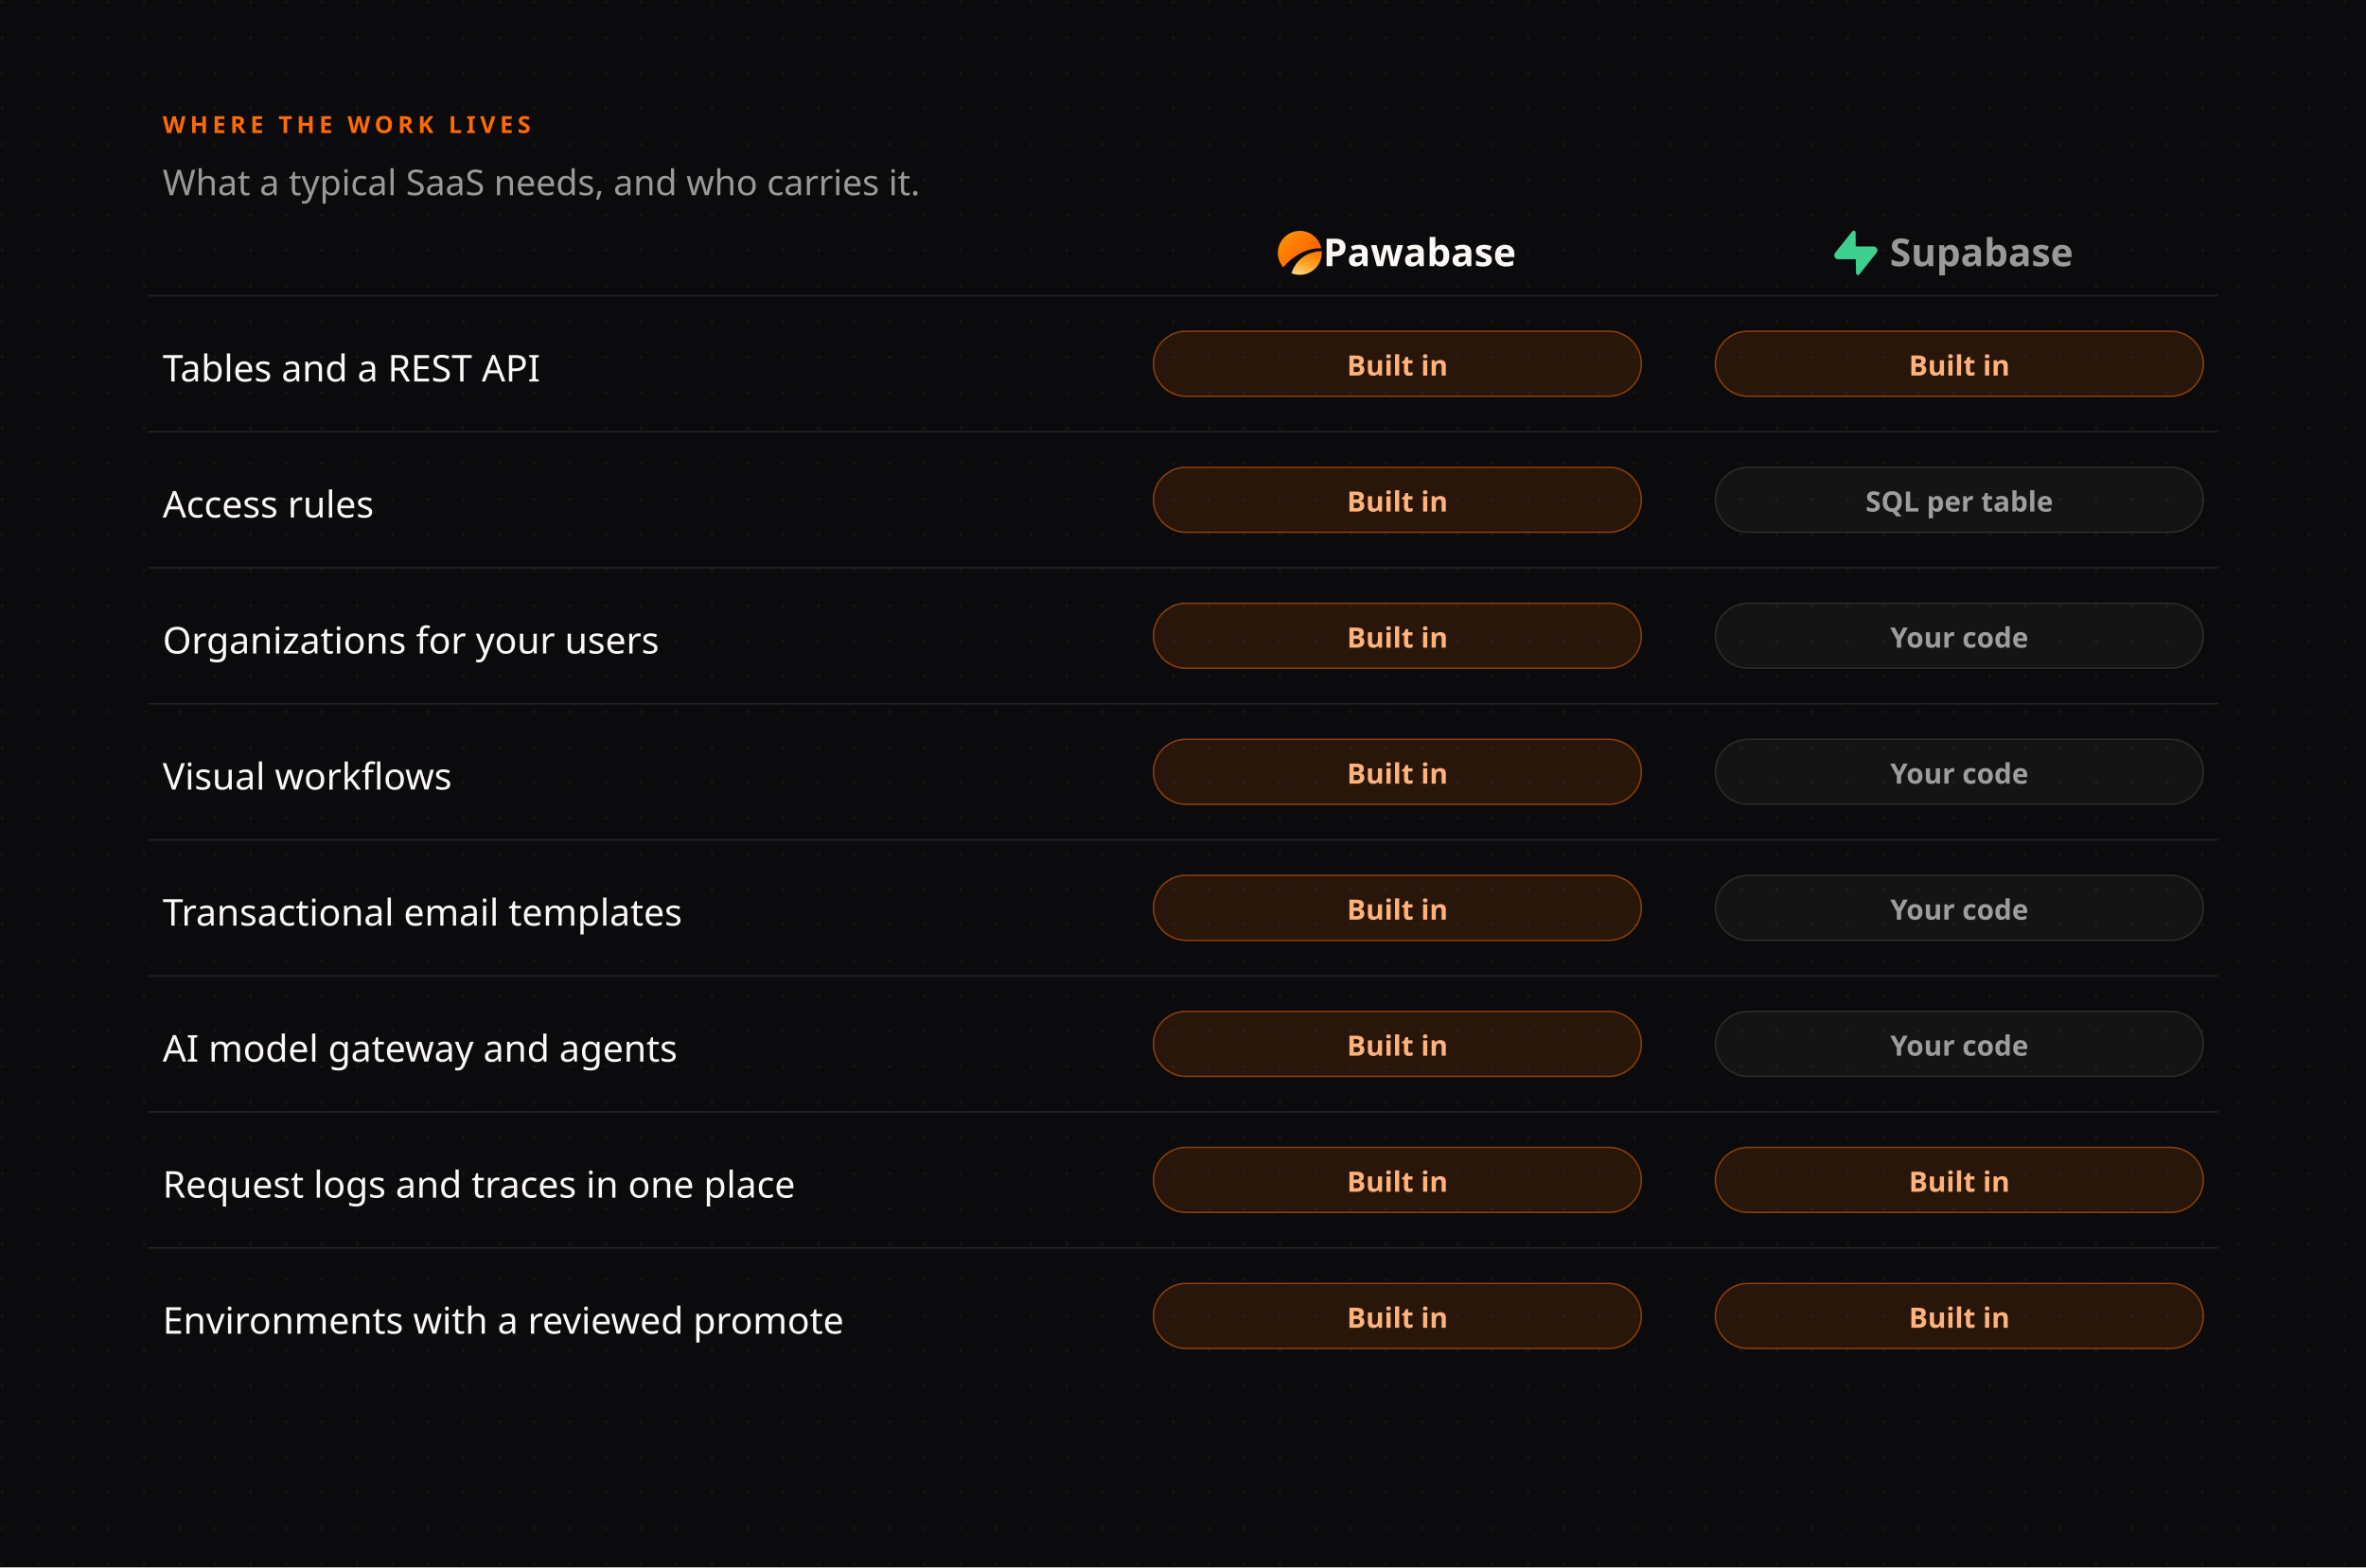
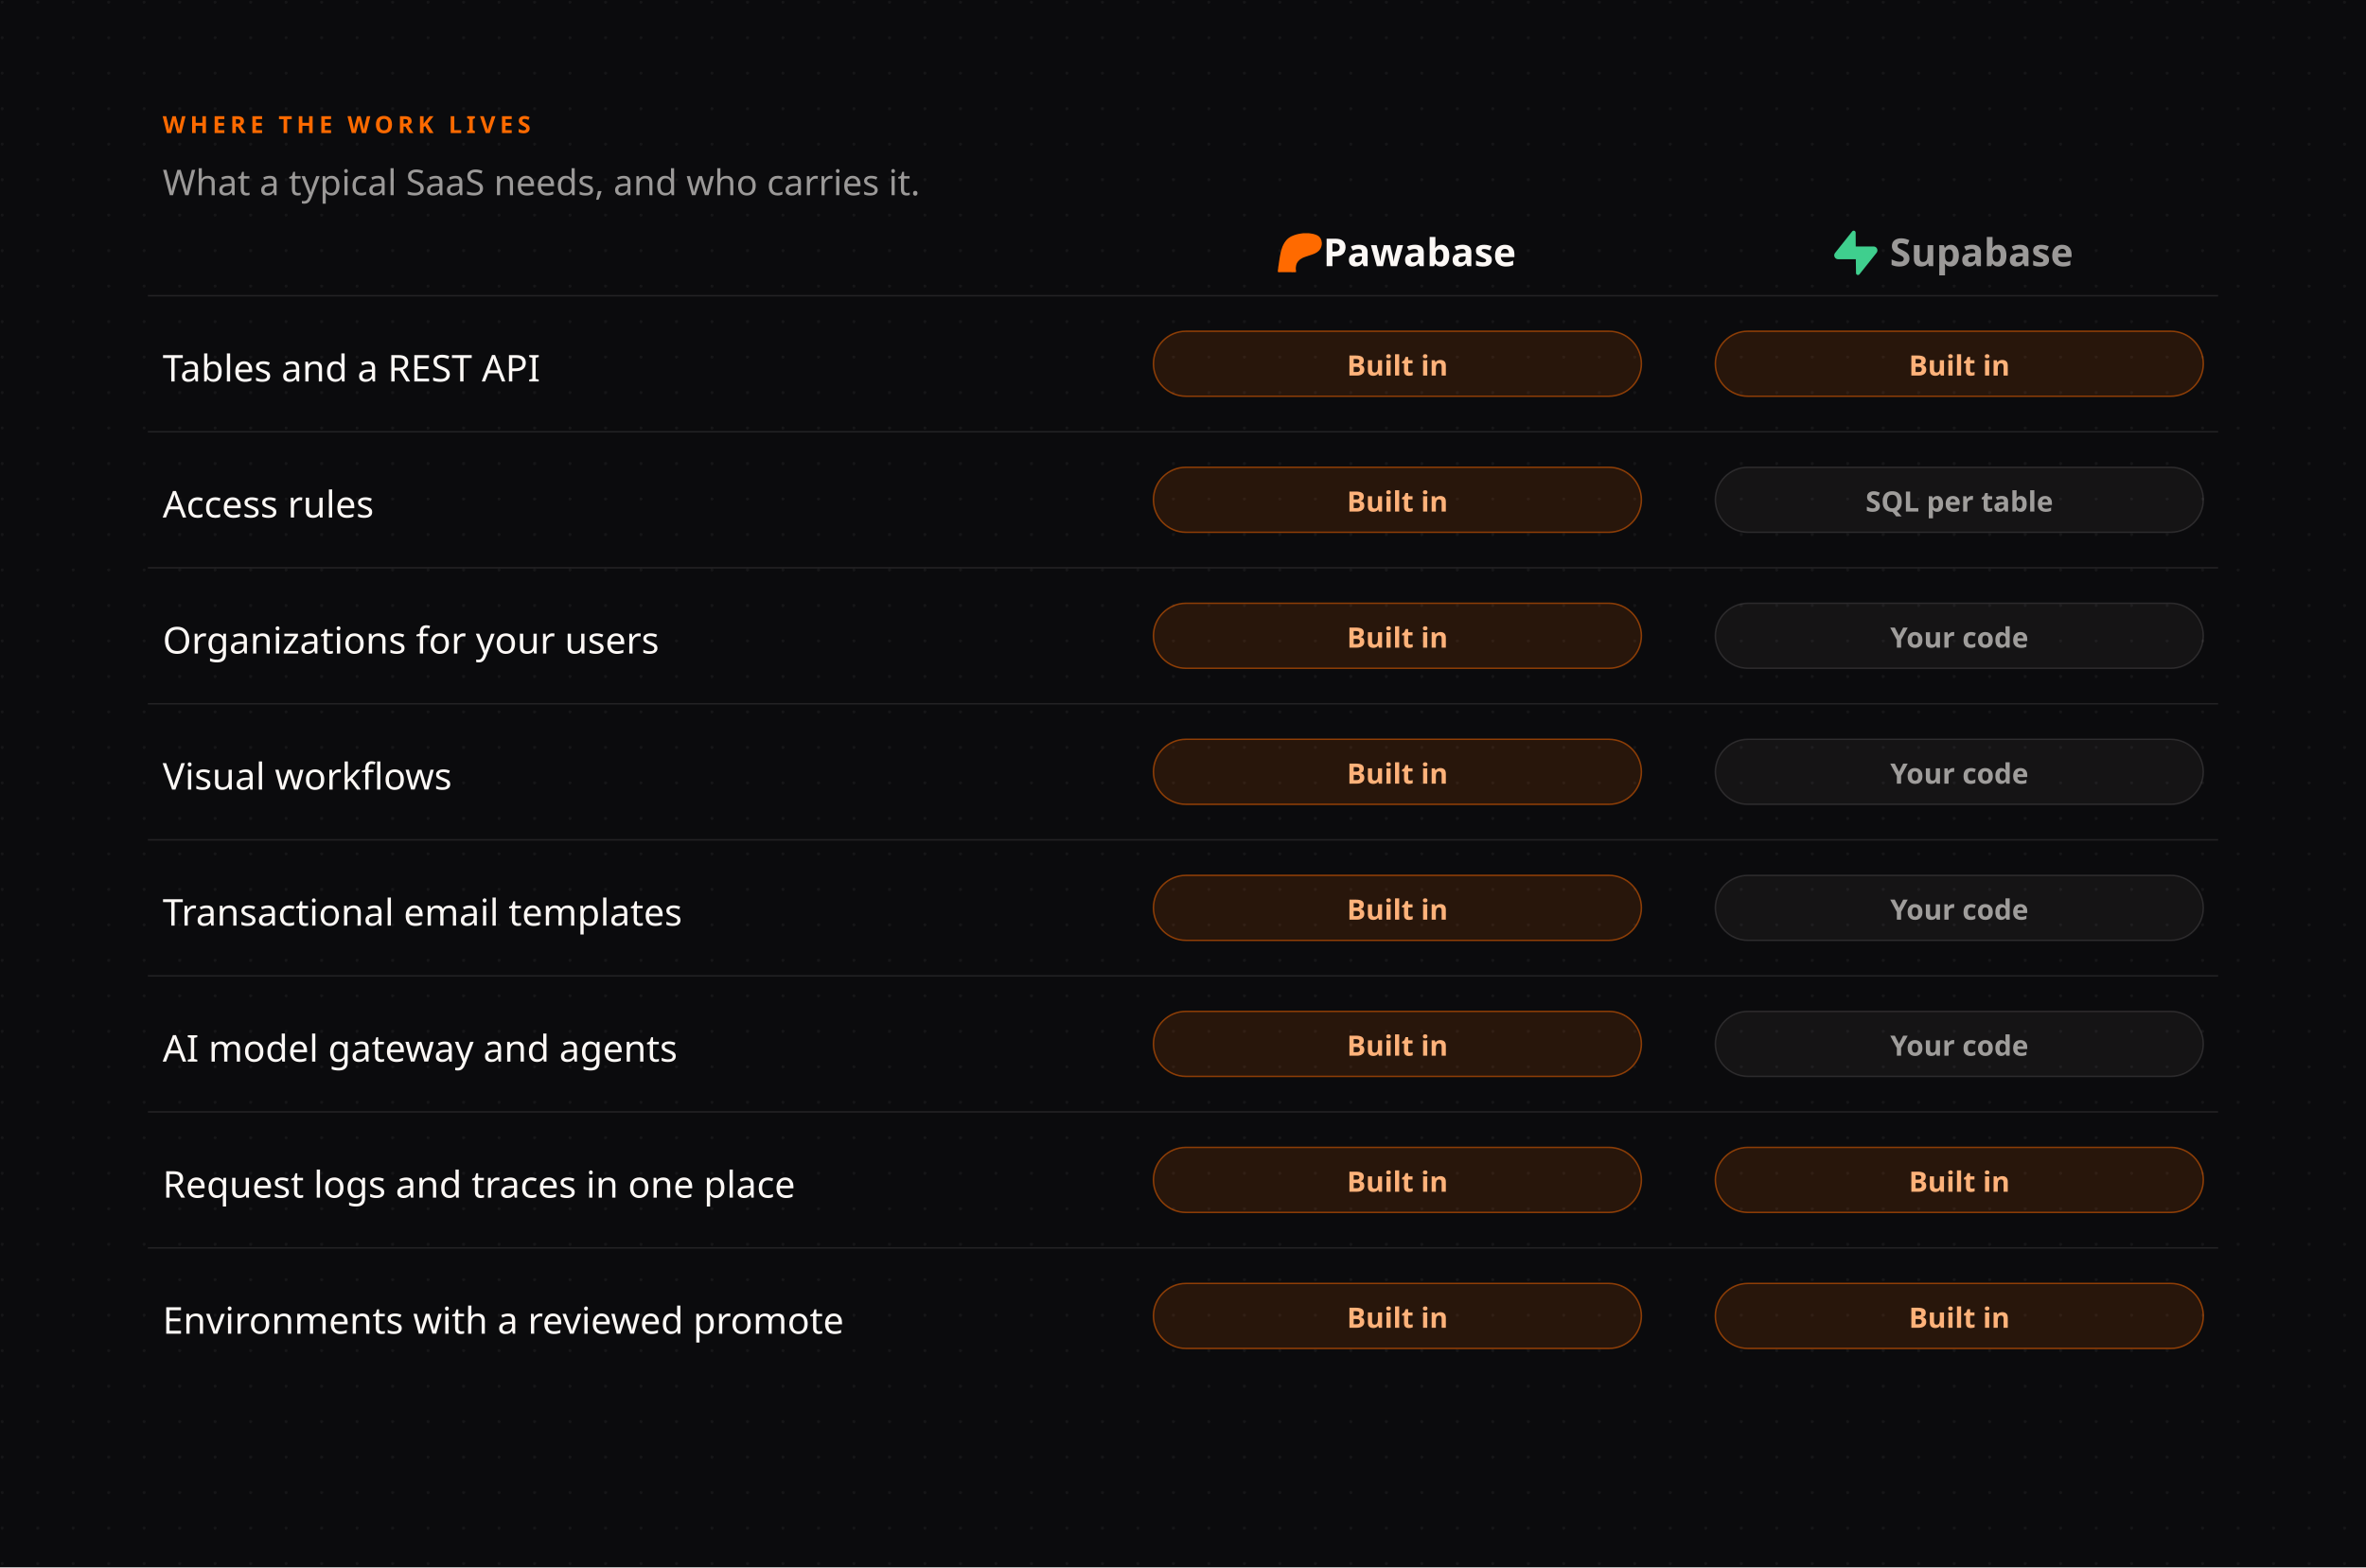
<svg xmlns="http://www.w3.org/2000/svg" width="1600" height="1060" viewBox="0 0 1600 1060">
  <defs>
    <pattern id="dots" width="24" height="24" patternUnits="userSpaceOnUse">
      <circle cx="1.5" cy="1.5" r="1" fill="#fff" fill-opacity=".05" />
    </pattern>
    <linearGradient id="silver" x1="0" y1="0" x2="0" y2="1">
      <stop offset=".08" stop-color="#ffffff" />
      <stop offset=".6" stop-color="#d8d6d3" />
      <stop offset="1" stop-color="#8e8b87" />
    </linearGradient>
    <linearGradient id="sun" x1="0" y1="0" x2="0" y2="1">
      <stop offset="0" stop-color="#ffbf9a" />
      <stop offset=".45" stop-color="#ff8a4a" />
      <stop offset="1" stop-color="#ff6a00" />
    </linearGradient>
  </defs>
  <rect width="1600" height="1060" fill="#0b0b0d" />
  <rect width="1600" height="1060" fill="url(#dots)" />
  <text x="110" y="90" font-family="Plus Jakarta Sans" font-weight="700" font-size="16" fill="#ff6a00" text-anchor="start" letter-spacing="3">WHERE THE WORK LIVES</text>
  <text x="110" y="132" font-family="Plus Jakarta Sans" font-weight="500" font-size="24" fill="rgba(252,248,245,0.6)" text-anchor="start" letter-spacing="0">What a typical SaaS needs, and who carries it.</text>
  <g transform="translate(862 154) scale(0.1328125)">
-     <defs>
-       <linearGradient id="pb-upper-5" gradientUnits="userSpaceOnUse" x1="24" y1="16" x2="226" y2="204">
-         <stop offset="0" stop-color="#FF9500" />
-         <stop offset="0.5" stop-color="#FF7400" />
-         <stop offset="1" stop-color="#F65A00" />
-       </linearGradient>
-       <linearGradient id="pb-lower-5" gradientUnits="userSpaceOnUse" x1="178" y1="119" x2="134" y2="240">
-         <stop offset="0" stop-color="#FF7A00" />
-         <stop offset="0.55" stop-color="#FFA627" />
-         <stop offset="1" stop-color="#FFD27A" />
-       </linearGradient>
-       <linearGradient id="pb-vivid-5" gradientUnits="userSpaceOnUse" x1="48" y1="20" x2="218" y2="238">
-         <stop offset="0" stop-color="#FFAA00" />
-         <stop offset="0.48" stop-color="#FF7900" />
-         <stop offset="1" stop-color="#F65A00" />
-       </linearGradient>
-     </defs>
-     <path fill="url(#pb-upper-5)" d="M43.546 201.563A112 112 0 1 1 237.588 104.879C157.879 101.37 84.495 152.708 43.546 201.563Z" />
-     <path fill="url(#pb-lower-5)" d="M239.682 119.566A112 112 0 0 1 85.383 231.575C107.481 166.789 160.361 120.949 239.682 119.566Z" />
+     <path fill="#ff6a00" d="M144.38,0.09 L146.70,0.03 L149.02,-0.02 L151.38,0.01 L153.72,0.00 L156.06,-0.00 L158.41,-0.00 L160.75,-0.00 L163.10,-0.00 L165.44,0.00 L167.78,0.00 L170.13,0.01 L172.47,0.00 L174.82,-0.01 L177.17,-0.02 L179.49,0.05 L181.89,-0.09 L184.00,0.48 L186.07,1.14 L188.44,1.08 L190.80,1.05 L192.89,1.65 L194.97,2.30 L197.41,2.06 L199.44,2.83 L201.59,3.29 L203.91,3.36 L205.85,4.33 L208.19,4.34 L210.09,5.42 L212.44,5.41 L214.34,6.47 L216.49,6.95 L218.53,7.67 L220.57,8.42 L222.47,9.48 L224.64,9.92 L226.58,10.89 L228.51,11.88 L230.44,12.89 L232.36,13.91 L234.15,15.24 L235.98,16.50 L237.87,17.63 L239.62,18.96 L241.27,20.72 L242.99,22.31 L244.10,24.20 L245.46,25.98 L247.06,27.67 L247.96,29.63 L249.40,31.38 L250.37,33.33 L251.42,35.24 L251.72,37.46 L252.74,39.38 L253.35,41.47 L253.83,43.62 L254.90,45.52 L254.90,47.86 L254.89,50.21 L255.48,52.32 L256.01,54.42 L256.02,56.79 L256.00,59.14 L255.97,61.46 L256.00,63.82 L256.07,66.20 L255.02,68.10 L254.97,70.43 L254.58,72.61 L253.75,74.61 L253.63,76.90 L252.69,78.86 L252.02,80.93 L251.01,82.85 L250.45,84.97 L249.56,86.94 L248.35,88.78 L247.21,90.66 L246.21,92.59 L244.97,94.42 L243.29,96.07 L242.41,98.04 L240.72,99.70 L239.06,101.33 L237.43,103.03 L235.75,104.68 L233.87,105.77 L232.11,107.19 L230.50,108.95 L228.59,110.01 L226.85,111.46 L224.91,112.45 L222.97,113.42 L221.04,114.42 L219.26,115.77 L217.34,116.81 L215.33,117.62 L213.26,118.28 L211.34,119.31 L209.40,120.27 L207.32,120.91 L205.34,121.80 L203.41,122.80 L201.23,123.19 L199.25,124.09 L197.17,124.72 L195.08,125.34 L193.14,126.30 L190.94,126.67 L188.91,127.42 L186.90,128.21 L184.78,128.76 L182.79,129.62 L180.72,130.28 L178.57,130.76 L176.60,131.67 L174.50,132.25 L172.45,132.96 L170.47,133.85 L168.26,134.16 L166.27,135.02 L164.23,135.76 L162.12,136.33 L160.15,137.23 L158.01,137.72 L156.08,138.71 L154.03,139.44 L152.04,140.28 L150.10,141.27 L147.93,141.68 L146.03,142.75 L144.06,143.67 L142.14,144.69 L140.23,145.73 L138.43,147.06 L136.50,148.04 L134.60,149.14 L132.77,150.38 L130.99,151.74 L129.06,152.74 L127.36,154.26 L125.68,155.92 L124.02,157.56 L122.38,159.23 L120.74,160.90 L119.05,162.54 L117.33,164.17 L116.40,166.13 L114.83,167.82 L113.95,169.81 L112.38,171.50 L111.53,173.49 L110.55,175.43 L109.54,177.36 L108.96,179.46 L108.08,181.44 L107.67,183.62 L106.67,185.54 L106.85,187.97 L105.95,189.94 L105.60,192.14 L105.71,194.53 L105.45,196.77 L104.49,198.71 L104.60,201.11 L104.61,203.42 L104.56,205.78 L104.54,208.14 L104.61,210.47 L105.16,212.57 L105.69,214.69 L105.73,217.04 L105.56,219.43 L105.92,221.65 L106.72,223.57 L105.67,225.61 L104.12,226.67 L101.75,226.57 L99.30,226.54 L97.20,227.00 L95.48,226.86 L93.50,227.23 L91.79,226.77 L89.44,226.48 L87.30,227.03 L85.22,227.79 L83.25,226.76 L81.00,226.53 L78.63,226.61 L76.29,226.59 L73.95,226.58 L71.61,226.58 L69.26,226.59 L66.91,226.59 L64.57,226.59 L62.23,226.59 L59.88,226.58 L57.54,226.59 L55.19,226.59 L52.85,226.59 L50.50,226.59 L48.16,226.59 L45.81,226.59 L43.47,226.59 L41.12,226.59 L38.78,226.59 L36.44,226.59 L34.09,226.59 L31.75,226.59 L29.40,226.59 L27.06,226.59 L24.71,226.59 L22.37,226.59 L20.02,226.59 L17.68,226.59 L15.33,226.58 L12.99,226.57 L10.65,226.63 L8.92,227.33 L6.89,226.47 L4.50,226.68 L2.28,226.20 L1.12,224.35 L0.05,222.46 L-0.02,220.14 L-0.04,217.76 L0.52,215.66 L1.12,213.56 L1.14,211.22 L0.99,208.81 L1.80,206.80 L2.20,204.63 L2.19,202.28 L2.14,199.91 L2.39,197.67 L3.30,195.71 L3.27,193.35 L3.22,190.98 L4.16,189.03 L4.40,186.78 L4.29,184.39 L5.28,182.46 L5.50,180.20 L5.36,177.80 L5.83,175.65 L6.59,173.62 L6.58,171.27 L6.42,168.86 L7.04,166.78 L7.71,164.71 L7.53,162.29 L8.13,160.19 L8.81,158.13 L8.61,155.70 L9.25,153.62 L9.90,151.55 L9.73,149.13 L9.95,146.88 L10.84,144.91 L10.88,142.58 L11.01,140.28 L11.96,138.33 L11.96,135.99 L12.11,133.71 L13.08,131.76 L13.00,129.39 L13.72,127.34 L14.21,125.20 L14.19,122.85 L15.27,120.95 L15.15,118.56 L15.83,116.49 L16.41,114.39 L16.33,112.01 L17.46,110.13 L17.38,107.76 L18.55,105.89 L18.45,103.51 L19.61,101.65 L19.56,99.28 L20.60,97.37 L20.93,95.16 L21.79,93.17 L22.55,91.14 L23.10,89.02 L23.94,87.03 L24.54,84.93 L25.06,82.80 L26.08,80.88 L26.49,78.70 L27.48,76.77 L28.45,74.83 L29.45,72.90 L30.41,70.95 L30.88,68.80 L31.84,66.85 L33.41,65.16 L34.29,63.18 L35.26,61.24 L36.21,59.29 L37.19,57.35 L38.63,55.60 L39.52,53.62 L41.15,51.95 L42.02,49.97 L43.48,48.23 L44.54,46.33 L46.32,44.72 L47.73,42.96 L48.84,41.07 L50.45,39.39 L52.11,37.74 L53.79,36.10 L55.46,34.44 L57.10,32.76 L58.74,31.09 L60.47,29.57 L62.42,28.63 L64.01,26.82 L65.99,25.94 L67.68,24.36 L69.66,23.48 L71.37,21.95 L73.35,21.07 L75.27,20.05 L77.26,19.17 L78.96,17.62 L81.16,17.27 L83.06,16.20 L85.03,15.29 L86.93,14.23 L89.10,13.81 L91.04,12.82 L93.04,12.00 L95.07,11.24 L97.19,10.70 L99.19,9.85 L101.29,9.28 L103.41,8.72 L105.31,7.66 L107.67,7.69 L109.57,6.62 L111.77,6.28 L113.77,5.44 L116.13,5.47 L118.09,4.56 L120.38,4.43 L122.39,3.61 L124.56,3.19 L126.97,3.34 L128.96,2.50 L131.15,2.10 L133.55,2.25 L135.54,1.39 L137.74,1.04 L140.11,1.11 L142.45,1.10 L144.38,0.09 Z" transform="translate(16,28.25) scale(0.875)" />
  </g>
  <text x="960" y="180" font-family="Plus Jakarta Sans" font-weight="700" font-size="26" fill="#fcf8f5" text-anchor="middle" letter-spacing="0">Pawabase</text>
  <path transform="translate(1240 156) scale(1.25)" d="M11.9 1.036c-.015-.986-1.26-1.41-1.874-.637L.764 12.05C-.33 13.427.65 15.455 2.409 15.455h9.579l.113 7.51c.014.985 1.259 1.408 1.873.636l9.262-11.653c1.093-1.375.113-3.403-1.645-3.403h-9.642z" fill="#3FCF8E" />
  <text x="1340" y="180" font-family="Plus Jakarta Sans" font-weight="700" font-size="26" fill="rgba(252,248,245,0.6)" text-anchor="middle" letter-spacing="0">Supabase</text>
  <g transform="translate(0 250)">
    <line x1="100" y1="-50" x2="1500" y2="-50" stroke="rgba(252,248,245,0.1)" />
    <text x="110" y="8" font-family="Plus Jakarta Sans" font-weight="500" font-size="25" fill="#fcf8f5" text-anchor="start" letter-spacing="0">Tables and a REST API</text>
    <rect x="780" y="-26" width="330" height="44" rx="22" fill="rgba(255,106,0,.12)" stroke="rgba(255,106,0,.5)" />
    <text x="945" y="4" font-family="Plus Jakarta Sans" font-weight="600" font-size="19" fill="#ffb27a" text-anchor="middle" letter-spacing="0">Built in</text>
    <rect x="1160" y="-26" width="330" height="44" rx="22" fill="rgba(255,106,0,.12)" stroke="rgba(255,106,0,.5)" />
    <text x="1325" y="4" font-family="Plus Jakarta Sans" font-weight="600" font-size="19" fill="#ffb27a" text-anchor="middle" letter-spacing="0">Built in</text>
  </g>
  <g transform="translate(0 342)">
    <line x1="100" y1="-50" x2="1500" y2="-50" stroke="rgba(252,248,245,0.1)" />
    <text x="110" y="8" font-family="Plus Jakarta Sans" font-weight="500" font-size="25" fill="#fcf8f5" text-anchor="start" letter-spacing="0">Access rules</text>
    <rect x="780" y="-26" width="330" height="44" rx="22" fill="rgba(255,106,0,.12)" stroke="rgba(255,106,0,.5)" />
    <text x="945" y="4" font-family="Plus Jakarta Sans" font-weight="600" font-size="19" fill="#ffb27a" text-anchor="middle" letter-spacing="0">Built in</text>
    <rect x="1160" y="-26" width="330" height="44" rx="22" fill="rgba(252,248,245,.04)" stroke="rgba(252,248,245,.12)" />
    <text x="1325" y="4" font-family="Plus Jakarta Sans" font-weight="600" font-size="19" fill="rgba(252,248,245,0.6)" text-anchor="middle" letter-spacing="0">SQL per table</text>
  </g>
  <g transform="translate(0 434)">
    <line x1="100" y1="-50" x2="1500" y2="-50" stroke="rgba(252,248,245,0.1)" />
    <text x="110" y="8" font-family="Plus Jakarta Sans" font-weight="500" font-size="25" fill="#fcf8f5" text-anchor="start" letter-spacing="0">Organizations for your users</text>
    <rect x="780" y="-26" width="330" height="44" rx="22" fill="rgba(255,106,0,.12)" stroke="rgba(255,106,0,.5)" />
    <text x="945" y="4" font-family="Plus Jakarta Sans" font-weight="600" font-size="19" fill="#ffb27a" text-anchor="middle" letter-spacing="0">Built in</text>
    <rect x="1160" y="-26" width="330" height="44" rx="22" fill="rgba(252,248,245,.04)" stroke="rgba(252,248,245,.12)" />
    <text x="1325" y="4" font-family="Plus Jakarta Sans" font-weight="600" font-size="19" fill="rgba(252,248,245,0.6)" text-anchor="middle" letter-spacing="0">Your code</text>
  </g>
  <g transform="translate(0 526)">
    <line x1="100" y1="-50" x2="1500" y2="-50" stroke="rgba(252,248,245,0.1)" />
    <text x="110" y="8" font-family="Plus Jakarta Sans" font-weight="500" font-size="25" fill="#fcf8f5" text-anchor="start" letter-spacing="0">Visual workflows</text>
    <rect x="780" y="-26" width="330" height="44" rx="22" fill="rgba(255,106,0,.12)" stroke="rgba(255,106,0,.5)" />
    <text x="945" y="4" font-family="Plus Jakarta Sans" font-weight="600" font-size="19" fill="#ffb27a" text-anchor="middle" letter-spacing="0">Built in</text>
    <rect x="1160" y="-26" width="330" height="44" rx="22" fill="rgba(252,248,245,.04)" stroke="rgba(252,248,245,.12)" />
    <text x="1325" y="4" font-family="Plus Jakarta Sans" font-weight="600" font-size="19" fill="rgba(252,248,245,0.6)" text-anchor="middle" letter-spacing="0">Your code</text>
  </g>
  <g transform="translate(0 618)">
    <line x1="100" y1="-50" x2="1500" y2="-50" stroke="rgba(252,248,245,0.1)" />
    <text x="110" y="8" font-family="Plus Jakarta Sans" font-weight="500" font-size="25" fill="#fcf8f5" text-anchor="start" letter-spacing="0">Transactional email templates</text>
    <rect x="780" y="-26" width="330" height="44" rx="22" fill="rgba(255,106,0,.12)" stroke="rgba(255,106,0,.5)" />
    <text x="945" y="4" font-family="Plus Jakarta Sans" font-weight="600" font-size="19" fill="#ffb27a" text-anchor="middle" letter-spacing="0">Built in</text>
    <rect x="1160" y="-26" width="330" height="44" rx="22" fill="rgba(252,248,245,.04)" stroke="rgba(252,248,245,.12)" />
    <text x="1325" y="4" font-family="Plus Jakarta Sans" font-weight="600" font-size="19" fill="rgba(252,248,245,0.6)" text-anchor="middle" letter-spacing="0">Your code</text>
  </g>
  <g transform="translate(0 710)">
    <line x1="100" y1="-50" x2="1500" y2="-50" stroke="rgba(252,248,245,0.1)" />
    <text x="110" y="8" font-family="Plus Jakarta Sans" font-weight="500" font-size="25" fill="#fcf8f5" text-anchor="start" letter-spacing="0">AI model gateway and agents</text>
    <rect x="780" y="-26" width="330" height="44" rx="22" fill="rgba(255,106,0,.12)" stroke="rgba(255,106,0,.5)" />
    <text x="945" y="4" font-family="Plus Jakarta Sans" font-weight="600" font-size="19" fill="#ffb27a" text-anchor="middle" letter-spacing="0">Built in</text>
    <rect x="1160" y="-26" width="330" height="44" rx="22" fill="rgba(252,248,245,.04)" stroke="rgba(252,248,245,.12)" />
    <text x="1325" y="4" font-family="Plus Jakarta Sans" font-weight="600" font-size="19" fill="rgba(252,248,245,0.6)" text-anchor="middle" letter-spacing="0">Your code</text>
  </g>
  <g transform="translate(0 802)">
    <line x1="100" y1="-50" x2="1500" y2="-50" stroke="rgba(252,248,245,0.1)" />
    <text x="110" y="8" font-family="Plus Jakarta Sans" font-weight="500" font-size="25" fill="#fcf8f5" text-anchor="start" letter-spacing="0">Request logs and traces in one place</text>
    <rect x="780" y="-26" width="330" height="44" rx="22" fill="rgba(255,106,0,.12)" stroke="rgba(255,106,0,.5)" />
    <text x="945" y="4" font-family="Plus Jakarta Sans" font-weight="600" font-size="19" fill="#ffb27a" text-anchor="middle" letter-spacing="0">Built in</text>
    <rect x="1160" y="-26" width="330" height="44" rx="22" fill="rgba(255,106,0,.12)" stroke="rgba(255,106,0,.5)" />
    <text x="1325" y="4" font-family="Plus Jakarta Sans" font-weight="600" font-size="19" fill="#ffb27a" text-anchor="middle" letter-spacing="0">Built in</text>
  </g>
  <g transform="translate(0 894)">
    <line x1="100" y1="-50" x2="1500" y2="-50" stroke="rgba(252,248,245,0.1)" />
    <text x="110" y="8" font-family="Plus Jakarta Sans" font-weight="500" font-size="25" fill="#fcf8f5" text-anchor="start" letter-spacing="0">Environments with a reviewed promote</text>
    <rect x="780" y="-26" width="330" height="44" rx="22" fill="rgba(255,106,0,.12)" stroke="rgba(255,106,0,.5)" />
    <text x="945" y="4" font-family="Plus Jakarta Sans" font-weight="600" font-size="19" fill="#ffb27a" text-anchor="middle" letter-spacing="0">Built in</text>
    <rect x="1160" y="-26" width="330" height="44" rx="22" fill="rgba(255,106,0,.12)" stroke="rgba(255,106,0,.5)" />
    <text x="1325" y="4" font-family="Plus Jakarta Sans" font-weight="600" font-size="19" fill="#ffb27a" text-anchor="middle" letter-spacing="0">Built in</text>
  </g>
</svg>
